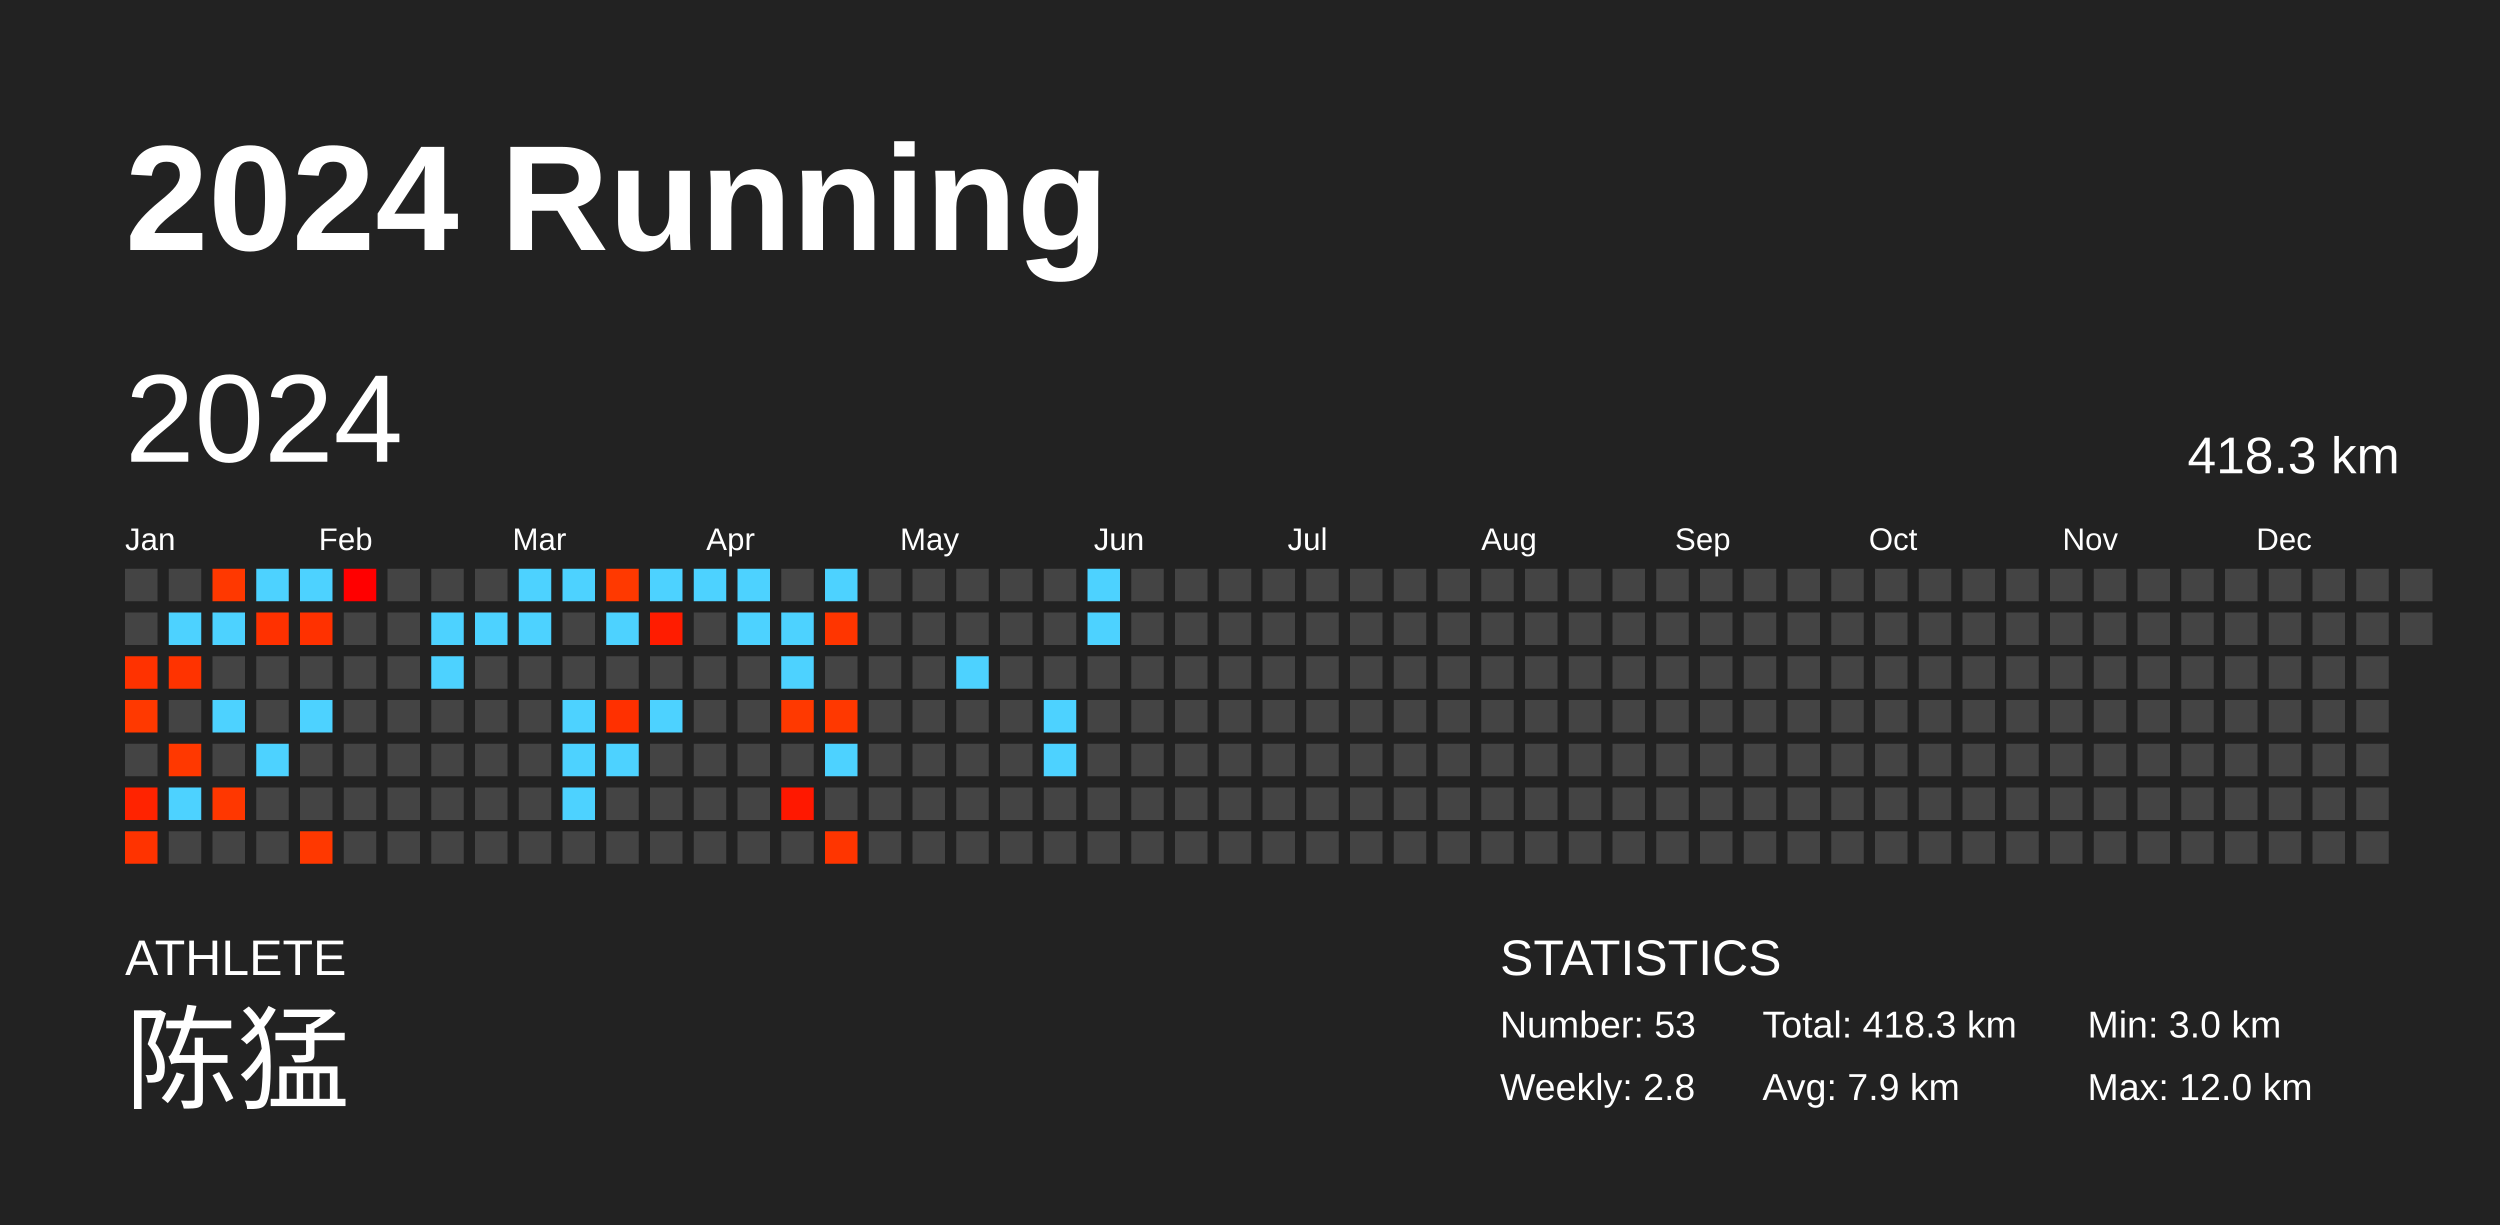
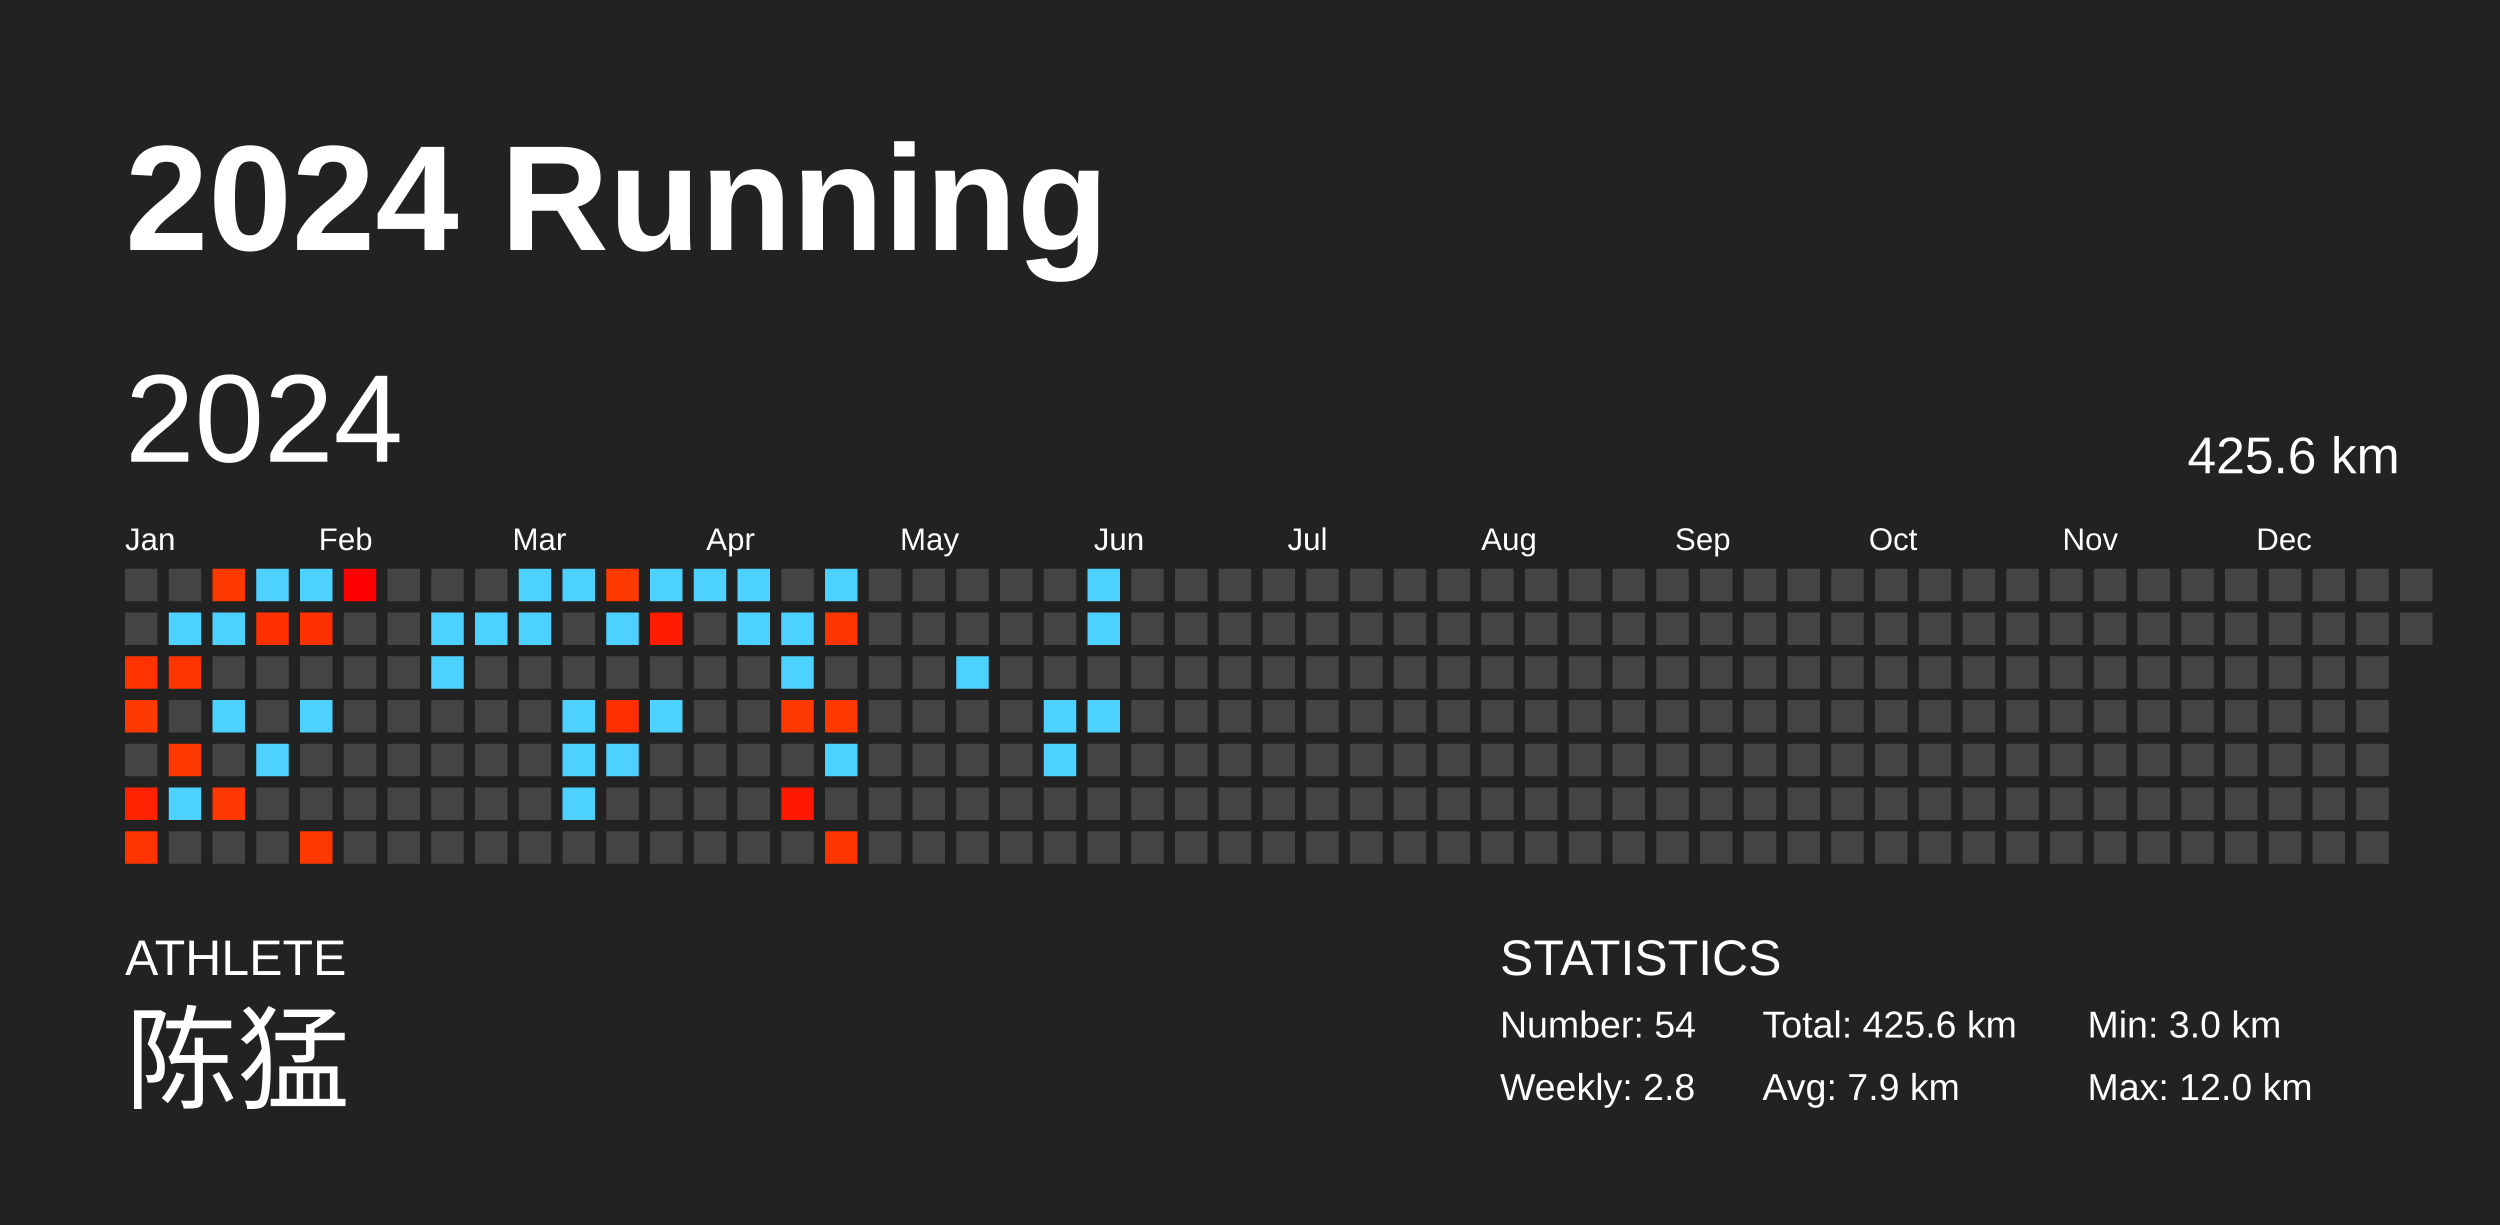
<svg xmlns="http://www.w3.org/2000/svg" baseProfile="full" height="98mm" version="1.1" viewBox="0,0,200,98" width="200mm">
  <defs />
  <rect fill="#222222" height="98" width="200" x="0" y="0" />
  <text fill="#FFFFFF" style="font-size:12px; font-family:Arial; font-weight:bold;" x="10" y="20">2024 Running</text>
  <text fill="#FFFFFF" style="font-size:4px; font-family:Arial" x="10" y="78">ATHLETE</text>
  <text fill="#FFFFFF" style="font-size:9px; font-family:Arial" x="10" y="88">陈猛</text>
  <text fill="#FFFFFF" style="font-size:4px; font-family:Arial" x="120" y="78">STATISTICS</text>
-   <text fill="#FFFFFF" style="font-size:3px; font-family:Arial" x="120" y="83">Number: 53</text>
+   <text fill="#FFFFFF" style="font-size:3px; font-family:Arial" x="120" y="83">Number: 54</text>
  <text fill="#FFFFFF" style="font-size:3px; font-family:Arial" x="120" y="88">Weekly: 2.8</text>
-   <text fill="#FFFFFF" style="font-size:3px; font-family:Arial" x="141" y="83">Total: 418.3 km</text>
+   <text fill="#FFFFFF" style="font-size:3px; font-family:Arial" x="141" y="83">Total: 425.6 km</text>
  <text fill="#FFFFFF" style="font-size:3px; font-family:Arial" x="141" y="88">Avg: 7.9 km</text>
  <text fill="#FFFFFF" style="font-size:3px; font-family:Arial" x="167" y="83">Min: 3.0 km</text>
  <text fill="#FFFFFF" style="font-size:3px; font-family:Arial" x="167" y="88">Max: 12.0 km</text>
  <text dominant-baseline="hanging" fill="#FFFFFF" style="font-size:10.0px; font-family:Arial;" x="10" y="30">2024</text>
-   <text dominant-baseline="hanging" fill="#FFFFFF" style="font-size:4.125px; font-family:Arial;" x="175" y="35">418.3 km</text>
+   <text dominant-baseline="hanging" fill="#FFFFFF" style="font-size:4.125px; font-family:Arial;" x="175" y="35">425.6 km</text>
  <text fill="#FFFFFF" style="font-size:2.5px; font-family:Arial" x="10.0" y="44">Jan</text>
  <text fill="#FFFFFF" style="font-size:2.5px; font-family:Arial" x="25.5" y="44">Feb</text>
  <text fill="#FFFFFF" style="font-size:2.5px; font-family:Arial" x="41.0" y="44">Mar</text>
  <text fill="#FFFFFF" style="font-size:2.5px; font-family:Arial" x="56.5" y="44">Apr</text>
  <text fill="#FFFFFF" style="font-size:2.5px; font-family:Arial" x="72.0" y="44">May</text>
  <text fill="#FFFFFF" style="font-size:2.5px; font-family:Arial" x="87.5" y="44">Jun</text>
  <text fill="#FFFFFF" style="font-size:2.5px; font-family:Arial" x="103.0" y="44">Jul</text>
  <text fill="#FFFFFF" style="font-size:2.5px; font-family:Arial" x="118.5" y="44">Aug</text>
  <text fill="#FFFFFF" style="font-size:2.5px; font-family:Arial" x="134.0" y="44">Sep</text>
  <text fill="#FFFFFF" style="font-size:2.5px; font-family:Arial" x="149.5" y="44">Oct</text>
  <text fill="#FFFFFF" style="font-size:2.5px; font-family:Arial" x="165.0" y="44">Nov</text>
  <text fill="#FFFFFF" style="font-size:2.5px; font-family:Arial" x="180.5" y="44">Dec</text>
  <rect fill="#444444" height="2.6" width="2.6" x="10.0" y="45.5" />
  <rect fill="#444444" height="2.6" width="2.6" x="10.0" y="49.0" />
  <rect fill="#ff3200" height="2.6" width="2.6" x="10.0" y="52.5" />
  <rect fill="#ff3900" height="2.6" width="2.6" x="10.0" y="56.0" />
  <rect fill="#444444" height="2.6" width="2.6" x="10.0" y="59.5" />
  <rect fill="#ff2300" height="2.6" width="2.6" x="10.0" y="63.0" />
  <rect fill="#ff3300" height="2.6" width="2.6" x="10.0" y="66.5" />
  <rect fill="#444444" height="2.6" width="2.6" x="13.5" y="45.5" />
  <rect fill="#4dd2ff" height="2.6" width="2.6" x="13.5" y="49.0" />
  <rect fill="#ff3300" height="2.6" width="2.6" x="13.5" y="52.5" />
  <rect fill="#444444" height="2.6" width="2.6" x="13.5" y="56.0" />
  <rect fill="#ff3800" height="2.6" width="2.6" x="13.5" y="59.5" />
  <rect fill="#4dd2ff" height="2.6" width="2.6" x="13.5" y="63.0" />
  <rect fill="#444444" height="2.6" width="2.6" x="13.5" y="66.5" />
  <rect fill="#ff3800" height="2.6" width="2.6" x="17.0" y="45.5" />
  <rect fill="#4dd2ff" height="2.6" width="2.6" x="17.0" y="49.0" />
  <rect fill="#444444" height="2.6" width="2.6" x="17.0" y="52.5" />
  <rect fill="#4dd2ff" height="2.6" width="2.6" x="17.0" y="56.0" />
  <rect fill="#444444" height="2.6" width="2.6" x="17.0" y="59.5" />
  <rect fill="#ff3700" height="2.6" width="2.6" x="17.0" y="63.0" />
  <rect fill="#444444" height="2.6" width="2.6" x="17.0" y="66.5" />
  <rect fill="#4dd2ff" height="2.6" width="2.6" x="20.5" y="45.5" />
  <rect fill="#ff3100" height="2.6" width="2.6" x="20.5" y="49.0" />
  <rect fill="#444444" height="2.6" width="2.6" x="20.5" y="52.5" />
  <rect fill="#444444" height="2.6" width="2.6" x="20.5" y="56.0" />
  <rect fill="#4dd2ff" height="2.6" width="2.6" x="20.5" y="59.5" />
  <rect fill="#444444" height="2.6" width="2.6" x="20.5" y="63.0" />
  <rect fill="#444444" height="2.6" width="2.6" x="20.5" y="66.5" />
  <rect fill="#4dd2ff" height="2.6" width="2.6" x="24.0" y="45.5" />
  <rect fill="#ff3100" height="2.6" width="2.6" x="24.0" y="49.0" />
  <rect fill="#444444" height="2.6" width="2.6" x="24.0" y="52.5" />
  <rect fill="#4dd2ff" height="2.6" width="2.6" x="24.0" y="56.0" />
  <rect fill="#444444" height="2.6" width="2.6" x="24.0" y="59.5" />
  <rect fill="#444444" height="2.6" width="2.6" x="24.0" y="63.0" />
  <rect fill="#ff3800" height="2.6" width="2.6" x="24.0" y="66.5" />
  <rect fill="#ff0000" height="2.6" width="2.6" x="27.5" y="45.5" />
  <rect fill="#444444" height="2.6" width="2.6" x="27.5" y="49.0" />
  <rect fill="#444444" height="2.6" width="2.6" x="27.5" y="52.5" />
  <rect fill="#444444" height="2.6" width="2.6" x="27.5" y="56.0" />
  <rect fill="#444444" height="2.6" width="2.6" x="27.5" y="59.5" />
  <rect fill="#444444" height="2.6" width="2.6" x="27.5" y="63.0" />
  <rect fill="#444444" height="2.6" width="2.6" x="27.5" y="66.5" />
  <rect fill="#444444" height="2.6" width="2.6" x="31.0" y="45.5" />
  <rect fill="#444444" height="2.6" width="2.6" x="31.0" y="49.0" />
  <rect fill="#444444" height="2.6" width="2.6" x="31.0" y="52.5" />
  <rect fill="#444444" height="2.6" width="2.6" x="31.0" y="56.0" />
  <rect fill="#444444" height="2.6" width="2.6" x="31.0" y="59.5" />
  <rect fill="#444444" height="2.6" width="2.6" x="31.0" y="63.0" />
  <rect fill="#444444" height="2.6" width="2.6" x="31.0" y="66.5" />
  <rect fill="#444444" height="2.6" width="2.6" x="34.5" y="45.5" />
  <rect fill="#4dd2ff" height="2.6" width="2.6" x="34.5" y="49.0" />
  <rect fill="#4dd2ff" height="2.6" width="2.6" x="34.5" y="52.5" />
  <rect fill="#444444" height="2.6" width="2.6" x="34.5" y="56.0" />
  <rect fill="#444444" height="2.6" width="2.6" x="34.5" y="59.5" />
  <rect fill="#444444" height="2.6" width="2.6" x="34.5" y="63.0" />
  <rect fill="#444444" height="2.6" width="2.6" x="34.5" y="66.5" />
  <rect fill="#444444" height="2.6" width="2.6" x="38.0" y="45.5" />
  <rect fill="#4dd2ff" height="2.6" width="2.6" x="38.0" y="49.0" />
  <rect fill="#444444" height="2.6" width="2.6" x="38.0" y="52.5" />
  <rect fill="#444444" height="2.6" width="2.6" x="38.0" y="56.0" />
  <rect fill="#444444" height="2.6" width="2.6" x="38.0" y="59.5" />
  <rect fill="#444444" height="2.6" width="2.6" x="38.0" y="63.0" />
  <rect fill="#444444" height="2.6" width="2.6" x="38.0" y="66.5" />
  <rect fill="#4dd2ff" height="2.6" width="2.6" x="41.5" y="45.5" />
  <rect fill="#4dd2ff" height="2.6" width="2.6" x="41.5" y="49.0" />
  <rect fill="#444444" height="2.6" width="2.6" x="41.5" y="52.5" />
  <rect fill="#444444" height="2.6" width="2.6" x="41.5" y="56.0" />
  <rect fill="#444444" height="2.6" width="2.6" x="41.5" y="59.5" />
  <rect fill="#444444" height="2.6" width="2.6" x="41.5" y="63.0" />
  <rect fill="#444444" height="2.6" width="2.6" x="41.5" y="66.5" />
  <rect fill="#4dd2ff" height="2.6" width="2.6" x="45.0" y="45.5" />
  <rect fill="#444444" height="2.6" width="2.6" x="45.0" y="49.0" />
  <rect fill="#444444" height="2.6" width="2.6" x="45.0" y="52.5" />
  <rect fill="#4dd2ff" height="2.6" width="2.6" x="45.0" y="56.0" />
  <rect fill="#4dd2ff" height="2.6" width="2.6" x="45.0" y="59.5" />
  <rect fill="#4dd2ff" height="2.6" width="2.6" x="45.0" y="63.0" />
  <rect fill="#444444" height="2.6" width="2.6" x="45.0" y="66.5" />
  <rect fill="#ff3900" height="2.6" width="2.6" x="48.5" y="45.5" />
  <rect fill="#4dd2ff" height="2.6" width="2.6" x="48.5" y="49.0" />
  <rect fill="#444444" height="2.6" width="2.6" x="48.5" y="52.5" />
  <rect fill="#ff3000" height="2.6" width="2.6" x="48.5" y="56.0" />
  <rect fill="#4dd2ff" height="2.6" width="2.6" x="48.5" y="59.5" />
  <rect fill="#444444" height="2.6" width="2.6" x="48.5" y="63.0" />
  <rect fill="#444444" height="2.6" width="2.6" x="48.5" y="66.5" />
  <rect fill="#4dd2ff" height="2.6" width="2.6" x="52.0" y="45.5" />
  <rect fill="#ff1c00" height="2.6" width="2.6" x="52.0" y="49.0" />
  <rect fill="#444444" height="2.6" width="2.6" x="52.0" y="52.5" />
  <rect fill="#4dd2ff" height="2.6" width="2.6" x="52.0" y="56.0" />
  <rect fill="#444444" height="2.6" width="2.6" x="52.0" y="59.5" />
  <rect fill="#444444" height="2.6" width="2.6" x="52.0" y="63.0" />
  <rect fill="#444444" height="2.6" width="2.6" x="52.0" y="66.5" />
  <rect fill="#4dd2ff" height="2.6" width="2.6" x="55.5" y="45.5" />
  <rect fill="#444444" height="2.6" width="2.6" x="55.5" y="49.0" />
  <rect fill="#444444" height="2.6" width="2.6" x="55.5" y="52.5" />
  <rect fill="#444444" height="2.6" width="2.6" x="55.5" y="56.0" />
  <rect fill="#444444" height="2.6" width="2.6" x="55.5" y="59.5" />
  <rect fill="#444444" height="2.6" width="2.6" x="55.5" y="63.0" />
  <rect fill="#444444" height="2.6" width="2.6" x="55.5" y="66.5" />
  <rect fill="#4dd2ff" height="2.6" width="2.6" x="59.0" y="45.5" />
  <rect fill="#4dd2ff" height="2.6" width="2.6" x="59.0" y="49.0" />
  <rect fill="#444444" height="2.6" width="2.6" x="59.0" y="52.5" />
  <rect fill="#444444" height="2.6" width="2.6" x="59.0" y="56.0" />
  <rect fill="#444444" height="2.6" width="2.6" x="59.0" y="59.5" />
  <rect fill="#444444" height="2.6" width="2.6" x="59.0" y="63.0" />
  <rect fill="#444444" height="2.6" width="2.6" x="59.0" y="66.5" />
  <rect fill="#444444" height="2.6" width="2.6" x="62.5" y="45.5" />
  <rect fill="#4dd2ff" height="2.6" width="2.6" x="62.5" y="49.0" />
  <rect fill="#4dd2ff" height="2.6" width="2.6" x="62.5" y="52.5" />
  <rect fill="#ff3900" height="2.6" width="2.6" x="62.5" y="56.0" />
  <rect fill="#444444" height="2.6" width="2.6" x="62.5" y="59.5" />
  <rect fill="#ff1800" height="2.6" width="2.6" x="62.5" y="63.0" />
  <rect fill="#444444" height="2.6" width="2.6" x="62.5" y="66.5" />
  <rect fill="#4dd2ff" height="2.6" width="2.6" x="66.0" y="45.5" />
  <rect fill="#ff3500" height="2.6" width="2.6" x="66.0" y="49.0" />
  <rect fill="#444444" height="2.6" width="2.6" x="66.0" y="52.5" />
  <rect fill="#ff3800" height="2.6" width="2.6" x="66.0" y="56.0" />
  <rect fill="#4dd2ff" height="2.6" width="2.6" x="66.0" y="59.5" />
  <rect fill="#444444" height="2.6" width="2.6" x="66.0" y="63.0" />
  <rect fill="#ff3500" height="2.6" width="2.6" x="66.0" y="66.5" />
  <rect fill="#444444" height="2.6" width="2.6" x="69.5" y="45.5" />
  <rect fill="#444444" height="2.6" width="2.6" x="69.5" y="49.0" />
  <rect fill="#444444" height="2.6" width="2.6" x="69.5" y="52.5" />
  <rect fill="#444444" height="2.6" width="2.6" x="69.5" y="56.0" />
  <rect fill="#444444" height="2.6" width="2.6" x="69.5" y="59.5" />
  <rect fill="#444444" height="2.6" width="2.6" x="69.5" y="63.0" />
  <rect fill="#444444" height="2.6" width="2.6" x="69.5" y="66.5" />
  <rect fill="#444444" height="2.6" width="2.6" x="73.0" y="45.5" />
  <rect fill="#444444" height="2.6" width="2.6" x="73.0" y="49.0" />
  <rect fill="#444444" height="2.6" width="2.6" x="73.0" y="52.5" />
  <rect fill="#444444" height="2.6" width="2.6" x="73.0" y="56.0" />
  <rect fill="#444444" height="2.6" width="2.6" x="73.0" y="59.5" />
  <rect fill="#444444" height="2.6" width="2.6" x="73.0" y="63.0" />
  <rect fill="#444444" height="2.6" width="2.6" x="73.0" y="66.5" />
  <rect fill="#444444" height="2.6" width="2.6" x="76.5" y="45.5" />
  <rect fill="#444444" height="2.6" width="2.6" x="76.5" y="49.0" />
  <rect fill="#4dd2ff" height="2.6" width="2.6" x="76.5" y="52.5" />
  <rect fill="#444444" height="2.6" width="2.6" x="76.5" y="56.0" />
  <rect fill="#444444" height="2.6" width="2.6" x="76.5" y="59.5" />
  <rect fill="#444444" height="2.6" width="2.6" x="76.5" y="63.0" />
  <rect fill="#444444" height="2.6" width="2.6" x="76.5" y="66.5" />
  <rect fill="#444444" height="2.6" width="2.6" x="80.0" y="45.5" />
  <rect fill="#444444" height="2.6" width="2.6" x="80.0" y="49.0" />
  <rect fill="#444444" height="2.6" width="2.6" x="80.0" y="52.5" />
  <rect fill="#444444" height="2.6" width="2.6" x="80.0" y="56.0" />
  <rect fill="#444444" height="2.6" width="2.6" x="80.0" y="59.5" />
  <rect fill="#444444" height="2.6" width="2.6" x="80.0" y="63.0" />
  <rect fill="#444444" height="2.6" width="2.6" x="80.0" y="66.5" />
  <rect fill="#444444" height="2.6" width="2.6" x="83.5" y="45.5" />
  <rect fill="#444444" height="2.6" width="2.6" x="83.5" y="49.0" />
  <rect fill="#444444" height="2.6" width="2.6" x="83.5" y="52.5" />
  <rect fill="#4dd2ff" height="2.6" width="2.6" x="83.5" y="56.0" />
  <rect fill="#4dd2ff" height="2.6" width="2.6" x="83.5" y="59.5" />
  <rect fill="#444444" height="2.6" width="2.6" x="83.5" y="63.0" />
  <rect fill="#444444" height="2.6" width="2.6" x="83.5" y="66.5" />
  <rect fill="#4dd2ff" height="2.6" width="2.6" x="87.0" y="45.5" />
  <rect fill="#4dd2ff" height="2.6" width="2.6" x="87.0" y="49.0" />
  <rect fill="#444444" height="2.6" width="2.6" x="87.0" y="52.5" />
-   <rect fill="#444444" height="2.6" width="2.6" x="87.0" y="56.0" />
+   <rect fill="#4dd2ff" height="2.6" width="2.6" x="87.0" y="56.0" />
  <rect fill="#444444" height="2.6" width="2.6" x="87.0" y="59.5" />
  <rect fill="#444444" height="2.6" width="2.6" x="87.0" y="63.0" />
  <rect fill="#444444" height="2.6" width="2.6" x="87.0" y="66.5" />
  <rect fill="#444444" height="2.6" width="2.6" x="90.5" y="45.5" />
  <rect fill="#444444" height="2.6" width="2.6" x="90.5" y="49.0" />
  <rect fill="#444444" height="2.6" width="2.6" x="90.5" y="52.5" />
  <rect fill="#444444" height="2.6" width="2.6" x="90.5" y="56.0" />
  <rect fill="#444444" height="2.6" width="2.6" x="90.5" y="59.5" />
  <rect fill="#444444" height="2.6" width="2.6" x="90.5" y="63.0" />
  <rect fill="#444444" height="2.6" width="2.6" x="90.5" y="66.5" />
  <rect fill="#444444" height="2.6" width="2.6" x="94.0" y="45.5" />
  <rect fill="#444444" height="2.6" width="2.6" x="94.0" y="49.0" />
  <rect fill="#444444" height="2.6" width="2.6" x="94.0" y="52.5" />
  <rect fill="#444444" height="2.6" width="2.6" x="94.0" y="56.0" />
  <rect fill="#444444" height="2.6" width="2.6" x="94.0" y="59.5" />
  <rect fill="#444444" height="2.6" width="2.6" x="94.0" y="63.0" />
  <rect fill="#444444" height="2.6" width="2.6" x="94.0" y="66.5" />
  <rect fill="#444444" height="2.6" width="2.6" x="97.5" y="45.5" />
  <rect fill="#444444" height="2.6" width="2.6" x="97.5" y="49.0" />
  <rect fill="#444444" height="2.6" width="2.6" x="97.5" y="52.5" />
  <rect fill="#444444" height="2.6" width="2.6" x="97.5" y="56.0" />
  <rect fill="#444444" height="2.6" width="2.6" x="97.5" y="59.5" />
  <rect fill="#444444" height="2.6" width="2.6" x="97.5" y="63.0" />
  <rect fill="#444444" height="2.6" width="2.6" x="97.5" y="66.5" />
  <rect fill="#444444" height="2.6" width="2.6" x="101.0" y="45.5" />
  <rect fill="#444444" height="2.6" width="2.6" x="101.0" y="49.0" />
  <rect fill="#444444" height="2.6" width="2.6" x="101.0" y="52.5" />
  <rect fill="#444444" height="2.6" width="2.6" x="101.0" y="56.0" />
  <rect fill="#444444" height="2.6" width="2.6" x="101.0" y="59.5" />
  <rect fill="#444444" height="2.6" width="2.6" x="101.0" y="63.0" />
  <rect fill="#444444" height="2.6" width="2.6" x="101.0" y="66.5" />
  <rect fill="#444444" height="2.6" width="2.6" x="104.5" y="45.5" />
  <rect fill="#444444" height="2.6" width="2.6" x="104.5" y="49.0" />
  <rect fill="#444444" height="2.6" width="2.6" x="104.5" y="52.5" />
  <rect fill="#444444" height="2.6" width="2.6" x="104.5" y="56.0" />
  <rect fill="#444444" height="2.6" width="2.6" x="104.5" y="59.5" />
  <rect fill="#444444" height="2.6" width="2.6" x="104.5" y="63.0" />
  <rect fill="#444444" height="2.6" width="2.6" x="104.5" y="66.5" />
  <rect fill="#444444" height="2.6" width="2.6" x="108.0" y="45.5" />
  <rect fill="#444444" height="2.6" width="2.6" x="108.0" y="49.0" />
  <rect fill="#444444" height="2.6" width="2.6" x="108.0" y="52.5" />
  <rect fill="#444444" height="2.6" width="2.6" x="108.0" y="56.0" />
  <rect fill="#444444" height="2.6" width="2.6" x="108.0" y="59.5" />
  <rect fill="#444444" height="2.6" width="2.6" x="108.0" y="63.0" />
  <rect fill="#444444" height="2.6" width="2.6" x="108.0" y="66.5" />
  <rect fill="#444444" height="2.6" width="2.6" x="111.5" y="45.5" />
  <rect fill="#444444" height="2.6" width="2.6" x="111.5" y="49.0" />
  <rect fill="#444444" height="2.6" width="2.6" x="111.5" y="52.5" />
  <rect fill="#444444" height="2.6" width="2.6" x="111.5" y="56.0" />
  <rect fill="#444444" height="2.6" width="2.6" x="111.5" y="59.5" />
  <rect fill="#444444" height="2.6" width="2.6" x="111.5" y="63.0" />
  <rect fill="#444444" height="2.6" width="2.6" x="111.5" y="66.5" />
  <rect fill="#444444" height="2.6" width="2.6" x="115.0" y="45.5" />
  <rect fill="#444444" height="2.6" width="2.6" x="115.0" y="49.0" />
  <rect fill="#444444" height="2.6" width="2.6" x="115.0" y="52.5" />
  <rect fill="#444444" height="2.6" width="2.6" x="115.0" y="56.0" />
  <rect fill="#444444" height="2.6" width="2.6" x="115.0" y="59.5" />
  <rect fill="#444444" height="2.6" width="2.6" x="115.0" y="63.0" />
  <rect fill="#444444" height="2.6" width="2.6" x="115.0" y="66.5" />
  <rect fill="#444444" height="2.6" width="2.6" x="118.5" y="45.5" />
  <rect fill="#444444" height="2.6" width="2.6" x="118.5" y="49.0" />
  <rect fill="#444444" height="2.6" width="2.6" x="118.5" y="52.5" />
  <rect fill="#444444" height="2.6" width="2.6" x="118.5" y="56.0" />
  <rect fill="#444444" height="2.6" width="2.6" x="118.5" y="59.5" />
  <rect fill="#444444" height="2.6" width="2.6" x="118.5" y="63.0" />
  <rect fill="#444444" height="2.6" width="2.6" x="118.5" y="66.5" />
  <rect fill="#444444" height="2.6" width="2.6" x="122.0" y="45.5" />
  <rect fill="#444444" height="2.6" width="2.6" x="122.0" y="49.0" />
  <rect fill="#444444" height="2.6" width="2.6" x="122.0" y="52.5" />
  <rect fill="#444444" height="2.6" width="2.6" x="122.0" y="56.0" />
  <rect fill="#444444" height="2.6" width="2.6" x="122.0" y="59.5" />
  <rect fill="#444444" height="2.6" width="2.6" x="122.0" y="63.0" />
  <rect fill="#444444" height="2.6" width="2.6" x="122.0" y="66.5" />
  <rect fill="#444444" height="2.6" width="2.6" x="125.5" y="45.5" />
  <rect fill="#444444" height="2.6" width="2.6" x="125.5" y="49.0" />
  <rect fill="#444444" height="2.6" width="2.6" x="125.5" y="52.5" />
  <rect fill="#444444" height="2.6" width="2.6" x="125.5" y="56.0" />
  <rect fill="#444444" height="2.6" width="2.6" x="125.5" y="59.5" />
  <rect fill="#444444" height="2.6" width="2.6" x="125.5" y="63.0" />
  <rect fill="#444444" height="2.6" width="2.6" x="125.5" y="66.5" />
  <rect fill="#444444" height="2.6" width="2.6" x="129.0" y="45.5" />
  <rect fill="#444444" height="2.6" width="2.6" x="129.0" y="49.0" />
  <rect fill="#444444" height="2.6" width="2.6" x="129.0" y="52.5" />
  <rect fill="#444444" height="2.6" width="2.6" x="129.0" y="56.0" />
  <rect fill="#444444" height="2.6" width="2.6" x="129.0" y="59.5" />
  <rect fill="#444444" height="2.6" width="2.6" x="129.0" y="63.0" />
  <rect fill="#444444" height="2.6" width="2.6" x="129.0" y="66.5" />
  <rect fill="#444444" height="2.6" width="2.6" x="132.5" y="45.5" />
  <rect fill="#444444" height="2.6" width="2.6" x="132.5" y="49.0" />
  <rect fill="#444444" height="2.6" width="2.6" x="132.5" y="52.5" />
  <rect fill="#444444" height="2.6" width="2.6" x="132.5" y="56.0" />
  <rect fill="#444444" height="2.6" width="2.6" x="132.5" y="59.5" />
  <rect fill="#444444" height="2.6" width="2.6" x="132.5" y="63.0" />
  <rect fill="#444444" height="2.6" width="2.6" x="132.5" y="66.5" />
  <rect fill="#444444" height="2.6" width="2.6" x="136.0" y="45.5" />
  <rect fill="#444444" height="2.6" width="2.6" x="136.0" y="49.0" />
  <rect fill="#444444" height="2.6" width="2.6" x="136.0" y="52.5" />
  <rect fill="#444444" height="2.6" width="2.6" x="136.0" y="56.0" />
  <rect fill="#444444" height="2.6" width="2.6" x="136.0" y="59.5" />
  <rect fill="#444444" height="2.6" width="2.6" x="136.0" y="63.0" />
  <rect fill="#444444" height="2.6" width="2.6" x="136.0" y="66.5" />
  <rect fill="#444444" height="2.6" width="2.6" x="139.5" y="45.5" />
  <rect fill="#444444" height="2.6" width="2.6" x="139.5" y="49.0" />
  <rect fill="#444444" height="2.6" width="2.6" x="139.5" y="52.5" />
  <rect fill="#444444" height="2.6" width="2.6" x="139.5" y="56.0" />
  <rect fill="#444444" height="2.6" width="2.6" x="139.5" y="59.5" />
  <rect fill="#444444" height="2.6" width="2.6" x="139.5" y="63.0" />
  <rect fill="#444444" height="2.6" width="2.6" x="139.5" y="66.5" />
  <rect fill="#444444" height="2.6" width="2.6" x="143.0" y="45.5" />
  <rect fill="#444444" height="2.6" width="2.6" x="143.0" y="49.0" />
  <rect fill="#444444" height="2.6" width="2.6" x="143.0" y="52.5" />
  <rect fill="#444444" height="2.6" width="2.6" x="143.0" y="56.0" />
  <rect fill="#444444" height="2.6" width="2.6" x="143.0" y="59.5" />
  <rect fill="#444444" height="2.6" width="2.6" x="143.0" y="63.0" />
  <rect fill="#444444" height="2.6" width="2.6" x="143.0" y="66.5" />
  <rect fill="#444444" height="2.6" width="2.6" x="146.5" y="45.5" />
  <rect fill="#444444" height="2.6" width="2.6" x="146.5" y="49.0" />
  <rect fill="#444444" height="2.6" width="2.6" x="146.5" y="52.5" />
  <rect fill="#444444" height="2.6" width="2.6" x="146.5" y="56.0" />
  <rect fill="#444444" height="2.6" width="2.6" x="146.5" y="59.5" />
  <rect fill="#444444" height="2.6" width="2.6" x="146.5" y="63.0" />
  <rect fill="#444444" height="2.6" width="2.6" x="146.5" y="66.5" />
  <rect fill="#444444" height="2.6" width="2.6" x="150.0" y="45.5" />
  <rect fill="#444444" height="2.6" width="2.6" x="150.0" y="49.0" />
  <rect fill="#444444" height="2.6" width="2.6" x="150.0" y="52.5" />
  <rect fill="#444444" height="2.6" width="2.6" x="150.0" y="56.0" />
  <rect fill="#444444" height="2.6" width="2.6" x="150.0" y="59.5" />
  <rect fill="#444444" height="2.6" width="2.6" x="150.0" y="63.0" />
  <rect fill="#444444" height="2.6" width="2.6" x="150.0" y="66.5" />
  <rect fill="#444444" height="2.6" width="2.6" x="153.5" y="45.5" />
  <rect fill="#444444" height="2.6" width="2.6" x="153.5" y="49.0" />
  <rect fill="#444444" height="2.6" width="2.6" x="153.5" y="52.5" />
  <rect fill="#444444" height="2.6" width="2.6" x="153.5" y="56.0" />
  <rect fill="#444444" height="2.6" width="2.6" x="153.5" y="59.5" />
  <rect fill="#444444" height="2.6" width="2.6" x="153.5" y="63.0" />
  <rect fill="#444444" height="2.6" width="2.6" x="153.5" y="66.5" />
  <rect fill="#444444" height="2.6" width="2.6" x="157.0" y="45.5" />
  <rect fill="#444444" height="2.6" width="2.6" x="157.0" y="49.0" />
  <rect fill="#444444" height="2.6" width="2.6" x="157.0" y="52.5" />
  <rect fill="#444444" height="2.6" width="2.6" x="157.0" y="56.0" />
  <rect fill="#444444" height="2.6" width="2.6" x="157.0" y="59.5" />
  <rect fill="#444444" height="2.6" width="2.6" x="157.0" y="63.0" />
  <rect fill="#444444" height="2.6" width="2.6" x="157.0" y="66.5" />
  <rect fill="#444444" height="2.6" width="2.6" x="160.5" y="45.5" />
  <rect fill="#444444" height="2.6" width="2.6" x="160.5" y="49.0" />
  <rect fill="#444444" height="2.6" width="2.6" x="160.5" y="52.5" />
  <rect fill="#444444" height="2.6" width="2.6" x="160.5" y="56.0" />
  <rect fill="#444444" height="2.6" width="2.6" x="160.5" y="59.5" />
  <rect fill="#444444" height="2.6" width="2.6" x="160.5" y="63.0" />
  <rect fill="#444444" height="2.6" width="2.6" x="160.5" y="66.5" />
  <rect fill="#444444" height="2.6" width="2.6" x="164.0" y="45.5" />
  <rect fill="#444444" height="2.6" width="2.6" x="164.0" y="49.0" />
  <rect fill="#444444" height="2.6" width="2.6" x="164.0" y="52.5" />
  <rect fill="#444444" height="2.6" width="2.6" x="164.0" y="56.0" />
  <rect fill="#444444" height="2.6" width="2.6" x="164.0" y="59.5" />
  <rect fill="#444444" height="2.6" width="2.6" x="164.0" y="63.0" />
  <rect fill="#444444" height="2.6" width="2.6" x="164.0" y="66.5" />
  <rect fill="#444444" height="2.6" width="2.6" x="167.5" y="45.5" />
  <rect fill="#444444" height="2.6" width="2.6" x="167.5" y="49.0" />
  <rect fill="#444444" height="2.6" width="2.6" x="167.5" y="52.5" />
  <rect fill="#444444" height="2.6" width="2.6" x="167.5" y="56.0" />
  <rect fill="#444444" height="2.6" width="2.6" x="167.5" y="59.5" />
  <rect fill="#444444" height="2.6" width="2.6" x="167.5" y="63.0" />
  <rect fill="#444444" height="2.6" width="2.6" x="167.5" y="66.5" />
  <rect fill="#444444" height="2.6" width="2.6" x="171.0" y="45.5" />
  <rect fill="#444444" height="2.6" width="2.6" x="171.0" y="49.0" />
  <rect fill="#444444" height="2.6" width="2.6" x="171.0" y="52.5" />
  <rect fill="#444444" height="2.6" width="2.6" x="171.0" y="56.0" />
  <rect fill="#444444" height="2.6" width="2.6" x="171.0" y="59.5" />
  <rect fill="#444444" height="2.6" width="2.6" x="171.0" y="63.0" />
  <rect fill="#444444" height="2.6" width="2.6" x="171.0" y="66.5" />
  <rect fill="#444444" height="2.6" width="2.6" x="174.5" y="45.5" />
  <rect fill="#444444" height="2.6" width="2.6" x="174.5" y="49.0" />
  <rect fill="#444444" height="2.6" width="2.6" x="174.5" y="52.5" />
  <rect fill="#444444" height="2.6" width="2.6" x="174.5" y="56.0" />
  <rect fill="#444444" height="2.6" width="2.6" x="174.5" y="59.5" />
  <rect fill="#444444" height="2.6" width="2.6" x="174.5" y="63.0" />
  <rect fill="#444444" height="2.6" width="2.6" x="174.5" y="66.5" />
  <rect fill="#444444" height="2.6" width="2.6" x="178.0" y="45.5" />
  <rect fill="#444444" height="2.6" width="2.6" x="178.0" y="49.0" />
  <rect fill="#444444" height="2.6" width="2.6" x="178.0" y="52.5" />
  <rect fill="#444444" height="2.6" width="2.6" x="178.0" y="56.0" />
  <rect fill="#444444" height="2.6" width="2.6" x="178.0" y="59.5" />
  <rect fill="#444444" height="2.6" width="2.6" x="178.0" y="63.0" />
  <rect fill="#444444" height="2.6" width="2.6" x="178.0" y="66.5" />
  <rect fill="#444444" height="2.6" width="2.6" x="181.5" y="45.5" />
  <rect fill="#444444" height="2.6" width="2.6" x="181.5" y="49.0" />
  <rect fill="#444444" height="2.6" width="2.6" x="181.5" y="52.5" />
  <rect fill="#444444" height="2.6" width="2.6" x="181.5" y="56.0" />
  <rect fill="#444444" height="2.6" width="2.6" x="181.5" y="59.5" />
  <rect fill="#444444" height="2.6" width="2.6" x="181.5" y="63.0" />
  <rect fill="#444444" height="2.6" width="2.6" x="181.5" y="66.5" />
  <rect fill="#444444" height="2.6" width="2.6" x="185.0" y="45.5" />
  <rect fill="#444444" height="2.6" width="2.6" x="185.0" y="49.0" />
  <rect fill="#444444" height="2.6" width="2.6" x="185.0" y="52.5" />
  <rect fill="#444444" height="2.6" width="2.6" x="185.0" y="56.0" />
  <rect fill="#444444" height="2.6" width="2.6" x="185.0" y="59.5" />
  <rect fill="#444444" height="2.6" width="2.6" x="185.0" y="63.0" />
  <rect fill="#444444" height="2.6" width="2.6" x="185.0" y="66.5" />
  <rect fill="#444444" height="2.6" width="2.6" x="188.5" y="45.5" />
  <rect fill="#444444" height="2.6" width="2.6" x="188.5" y="49.0" />
  <rect fill="#444444" height="2.6" width="2.6" x="188.5" y="52.5" />
  <rect fill="#444444" height="2.6" width="2.6" x="188.5" y="56.0" />
  <rect fill="#444444" height="2.6" width="2.6" x="188.5" y="59.5" />
  <rect fill="#444444" height="2.6" width="2.6" x="188.5" y="63.0" />
  <rect fill="#444444" height="2.6" width="2.6" x="188.5" y="66.5" />
  <rect fill="#444444" height="2.6" width="2.6" x="192.0" y="45.5" />
  <rect fill="#444444" height="2.6" width="2.6" x="192.0" y="49.0" />
</svg>
